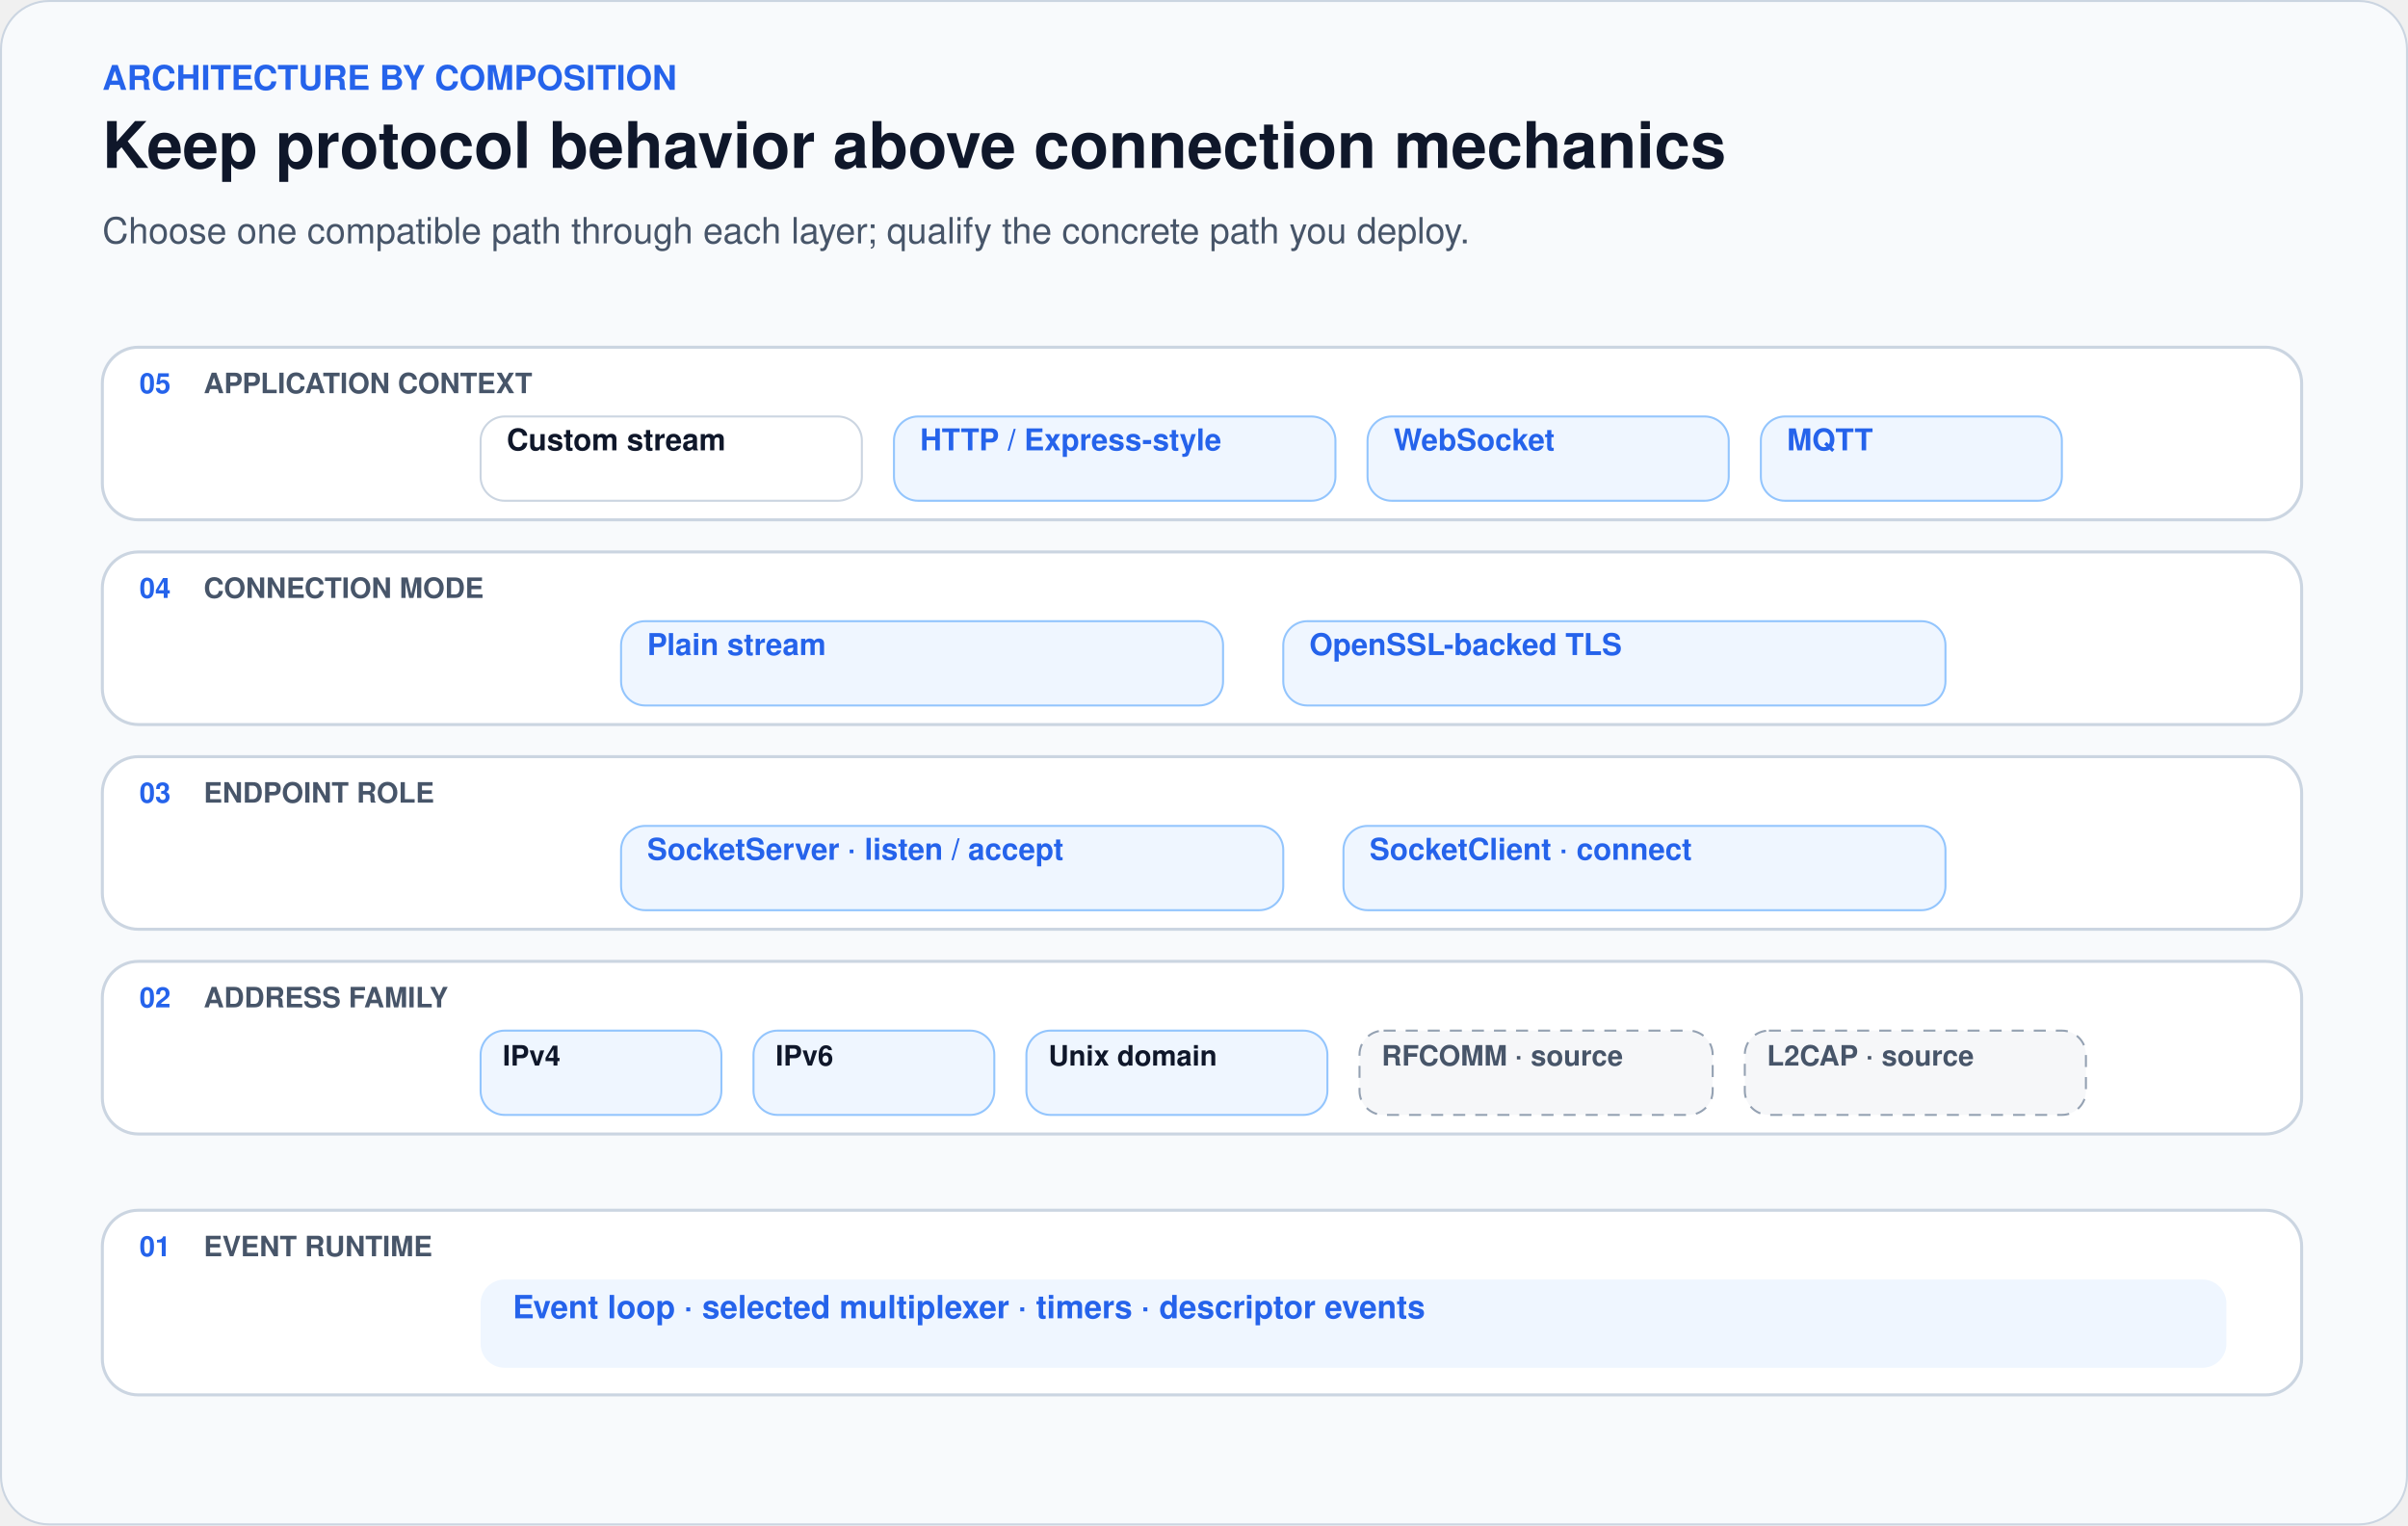
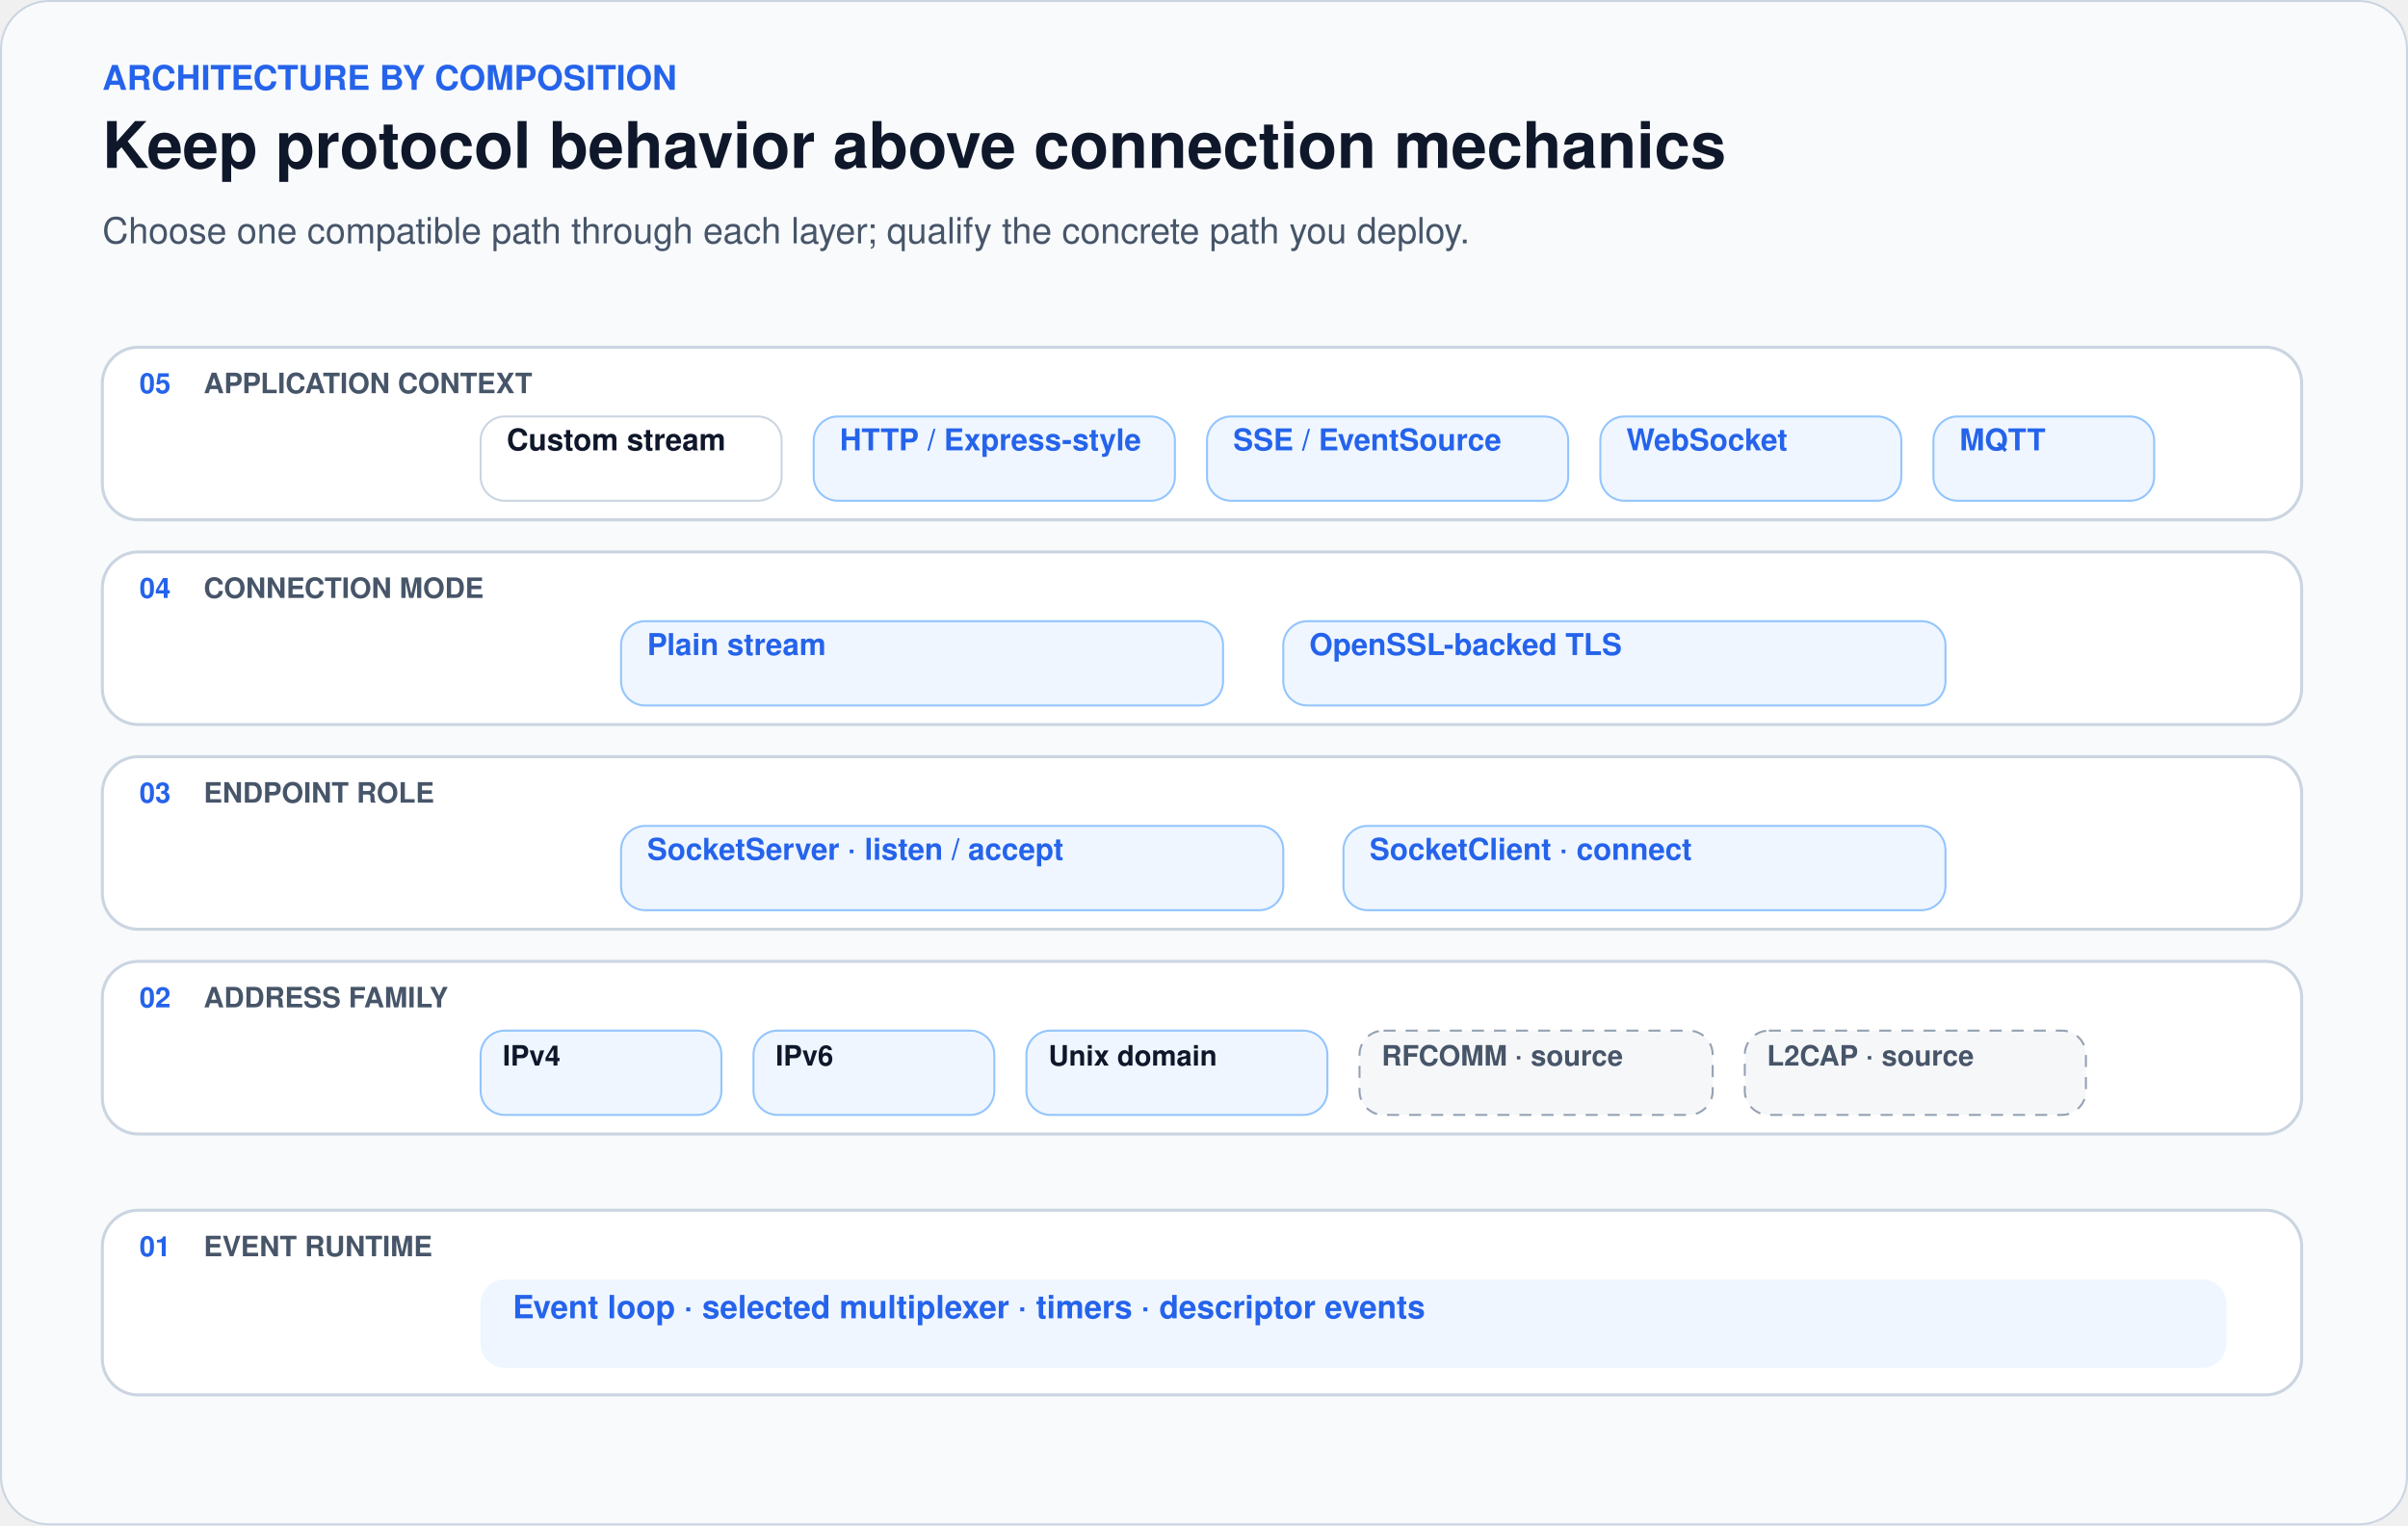
<svg xmlns="http://www.w3.org/2000/svg" viewBox="0 0 1200 760" role="img" aria-labelledby="title desc">
  <rect x="0.5" y="0.5" width="1199" height="759" rx="24" fill="#F8FAFC" stroke="#CBD5E1" />
  <text x="51" y="37" fill="#2563EB" font-family="-apple-system,BlinkMacSystemFont,'Segoe UI',Helvetica,Arial,sans-serif" font-size="17" font-weight="600" text-anchor="start" dominant-baseline="hanging">ARCHITECTURE BY COMPOSITION</text>
  <text x="51" y="69" fill="#0F172A" font-family="-apple-system,BlinkMacSystemFont,'Segoe UI',Helvetica,Arial,sans-serif" font-size="32" font-weight="700" text-anchor="start" dominant-baseline="hanging">Keep protocol behavior above connection mechanics</text>
  <text x="51" y="113" fill="#475569" font-family="-apple-system,BlinkMacSystemFont,'Segoe UI',Helvetica,Arial,sans-serif" font-size="18" font-weight="400" text-anchor="start" dominant-baseline="hanging">Choose one compatible path through each layer; qualify the concrete path you deploy.</text>
  <rect x="51" y="173" width="1096" height="86" rx="18" fill="#fff" stroke="#CBD5E1" stroke-width="1.5" />
  <text x="69.5" y="189.5" fill="#2563EB" font-family="-apple-system,BlinkMacSystemFont,'Segoe UI',Helvetica,Arial,sans-serif" font-size="14" font-weight="600" text-anchor="start" dominant-baseline="hanging">05</text>
  <text x="101.5" y="189.5" fill="#475569" font-family="-apple-system,BlinkMacSystemFont,'Segoe UI',Helvetica,Arial,sans-serif" font-size="14" font-weight="600" text-anchor="start" dominant-baseline="hanging">APPLICATION CONTEXT</text>
-   <rect x="239.5" y="207.5" width="190" height="42" rx="12" fill="#FFFFFF" stroke="#CBD5E1" stroke-width="1" />
+   <rect x="239.5" y="207.5" width="150" height="42" rx="12" fill="#FFFFFF" stroke="#CBD5E1" stroke-width="1" />
  <text x="252.5" y="217.5" fill="#0F172A" font-family="-apple-system,BlinkMacSystemFont,'Segoe UI',Helvetica,Arial,sans-serif" font-size="15" font-weight="600" text-anchor="start" dominant-baseline="hanging">Custom stream</text>
-   <rect x="445.5" y="207.5" width="220" height="42" rx="12" fill="#EFF6FF" stroke="#93C5FD" stroke-width="1" />
-   <text x="458.5" y="217.5" fill="#2563EB" font-family="-apple-system,BlinkMacSystemFont,'Segoe UI',Helvetica,Arial,sans-serif" font-size="15" font-weight="600" text-anchor="start" dominant-baseline="hanging">HTTP / Express-style</text>
-   <rect x="681.5" y="207.5" width="180" height="42" rx="12" fill="#EFF6FF" stroke="#93C5FD" stroke-width="1" />
-   <text x="694.5" y="217.5" fill="#2563EB" font-family="-apple-system,BlinkMacSystemFont,'Segoe UI',Helvetica,Arial,sans-serif" font-size="15" font-weight="600" text-anchor="start" dominant-baseline="hanging">WebSocket</text>
-   <rect x="877.5" y="207.5" width="150" height="42" rx="12" fill="#EFF6FF" stroke="#93C5FD" stroke-width="1" />
-   <text x="890.5" y="217.5" fill="#2563EB" font-family="-apple-system,BlinkMacSystemFont,'Segoe UI',Helvetica,Arial,sans-serif" font-size="15" font-weight="600" text-anchor="start" dominant-baseline="hanging">MQTT</text>
+   <rect x="405.5" y="207.5" width="180" height="42" rx="12" fill="#EFF6FF" stroke="#93C5FD" stroke-width="1" />
+   <text x="418.5" y="217.5" fill="#2563EB" font-family="-apple-system,BlinkMacSystemFont,'Segoe UI',Helvetica,Arial,sans-serif" font-size="15" font-weight="600" text-anchor="start" dominant-baseline="hanging">HTTP / Express-style</text>
+   <rect x="601.5" y="207.5" width="180" height="42" rx="12" fill="#EFF6FF" stroke="#93C5FD" stroke-width="1" />
+   <text x="614.5" y="217.5" fill="#2563EB" font-family="-apple-system,BlinkMacSystemFont,'Segoe UI',Helvetica,Arial,sans-serif" font-size="15" font-weight="600" text-anchor="start" dominant-baseline="hanging">SSE / EventSource</text>
+   <rect x="797.5" y="207.5" width="150" height="42" rx="12" fill="#EFF6FF" stroke="#93C5FD" stroke-width="1" />
+   <text x="810.5" y="217.5" fill="#2563EB" font-family="-apple-system,BlinkMacSystemFont,'Segoe UI',Helvetica,Arial,sans-serif" font-size="15" font-weight="600" text-anchor="start" dominant-baseline="hanging">WebSocket</text>
+   <rect x="963.5" y="207.5" width="110" height="42" rx="12" fill="#EFF6FF" stroke="#93C5FD" stroke-width="1" />
+   <text x="976.5" y="217.5" fill="#2563EB" font-family="-apple-system,BlinkMacSystemFont,'Segoe UI',Helvetica,Arial,sans-serif" font-size="15" font-weight="600" text-anchor="start" dominant-baseline="hanging">MQTT</text>
  <rect x="51" y="275" width="1096" height="86" rx="18" fill="#fff" stroke="#CBD5E1" stroke-width="1.5" />
  <text x="69.5" y="291.5" fill="#2563EB" font-family="-apple-system,BlinkMacSystemFont,'Segoe UI',Helvetica,Arial,sans-serif" font-size="14" font-weight="600" text-anchor="start" dominant-baseline="hanging">04</text>
  <text x="101.5" y="291.5" fill="#475569" font-family="-apple-system,BlinkMacSystemFont,'Segoe UI',Helvetica,Arial,sans-serif" font-size="14" font-weight="600" text-anchor="start" dominant-baseline="hanging">CONNECTION MODE</text>
  <rect x="309.5" y="309.5" width="300" height="42" rx="12" fill="#EFF6FF" stroke="#93C5FD" stroke-width="1" />
  <text x="322.5" y="319.5" fill="#2563EB" font-family="-apple-system,BlinkMacSystemFont,'Segoe UI',Helvetica,Arial,sans-serif" font-size="15" font-weight="600" text-anchor="start" dominant-baseline="hanging">Plain stream</text>
  <rect x="639.5" y="309.5" width="330" height="42" rx="12" fill="#EFF6FF" stroke="#93C5FD" stroke-width="1" />
  <text x="652.5" y="319.5" fill="#2563EB" font-family="-apple-system,BlinkMacSystemFont,'Segoe UI',Helvetica,Arial,sans-serif" font-size="15" font-weight="600" text-anchor="start" dominant-baseline="hanging">OpenSSL-backed TLS</text>
  <rect x="51" y="377" width="1096" height="86" rx="18" fill="#fff" stroke="#CBD5E1" stroke-width="1.5" />
  <text x="69.5" y="393.5" fill="#2563EB" font-family="-apple-system,BlinkMacSystemFont,'Segoe UI',Helvetica,Arial,sans-serif" font-size="14" font-weight="600" text-anchor="start" dominant-baseline="hanging">03</text>
  <text x="101.5" y="393.5" fill="#475569" font-family="-apple-system,BlinkMacSystemFont,'Segoe UI',Helvetica,Arial,sans-serif" font-size="14" font-weight="600" text-anchor="start" dominant-baseline="hanging">ENDPOINT ROLE</text>
  <rect x="309.5" y="411.5" width="330" height="42" rx="12" fill="#EFF6FF" stroke="#93C5FD" stroke-width="1" />
  <text x="322.5" y="421.5" fill="#2563EB" font-family="-apple-system,BlinkMacSystemFont,'Segoe UI',Helvetica,Arial,sans-serif" font-size="15" font-weight="600" text-anchor="start" dominant-baseline="hanging">SocketServer · listen / accept</text>
  <rect x="669.5" y="411.5" width="300" height="42" rx="12" fill="#EFF6FF" stroke="#93C5FD" stroke-width="1" />
  <text x="682.5" y="421.5" fill="#2563EB" font-family="-apple-system,BlinkMacSystemFont,'Segoe UI',Helvetica,Arial,sans-serif" font-size="15" font-weight="600" text-anchor="start" dominant-baseline="hanging">SocketClient · connect</text>
  <rect x="51" y="479" width="1096" height="86" rx="18" fill="#fff" stroke="#CBD5E1" stroke-width="1.5" />
  <text x="69.5" y="495.5" fill="#2563EB" font-family="-apple-system,BlinkMacSystemFont,'Segoe UI',Helvetica,Arial,sans-serif" font-size="14" font-weight="600" text-anchor="start" dominant-baseline="hanging">02</text>
  <text x="101.5" y="495.5" fill="#475569" font-family="-apple-system,BlinkMacSystemFont,'Segoe UI',Helvetica,Arial,sans-serif" font-size="14" font-weight="600" text-anchor="start" dominant-baseline="hanging">ADDRESS FAMILY</text>
  <rect x="239.5" y="513.5" width="120" height="42" rx="12" fill="#EFF6FF" stroke="#93C5FD" stroke-width="1" />
  <text x="250.5" y="524.5" fill="#0F172A" font-family="-apple-system,BlinkMacSystemFont,'Segoe UI',Helvetica,Arial,sans-serif" font-size="14" font-weight="600" text-anchor="start" dominant-baseline="hanging">IPv4</text>
  <rect x="375.5" y="513.5" width="120" height="42" rx="12" fill="#EFF6FF" stroke="#93C5FD" stroke-width="1" />
  <text x="386.5" y="524.5" fill="#0F172A" font-family="-apple-system,BlinkMacSystemFont,'Segoe UI',Helvetica,Arial,sans-serif" font-size="14" font-weight="600" text-anchor="start" dominant-baseline="hanging">IPv6</text>
  <rect x="511.5" y="513.5" width="150" height="42" rx="12" fill="#EFF6FF" stroke="#93C5FD" stroke-width="1" />
  <text x="522.5" y="524.5" fill="#0F172A" font-family="-apple-system,BlinkMacSystemFont,'Segoe UI',Helvetica,Arial,sans-serif" font-size="14" font-weight="600" text-anchor="start" dominant-baseline="hanging">Unix domain</text>
  <rect x="677.5" y="513.5" width="176" height="42" rx="12" fill="#F6F7F9" stroke="#94A1B2" stroke-width="1" stroke-dasharray="6 5" />
  <text x="688.5" y="524.5" fill="#475569" font-family="-apple-system,BlinkMacSystemFont,'Segoe UI',Helvetica,Arial,sans-serif" font-size="14" font-weight="600" text-anchor="start" dominant-baseline="hanging">RFCOMM · source</text>
  <rect x="869.5" y="513.5" width="170" height="42" rx="12" fill="#F6F7F9" stroke="#94A1B2" stroke-width="1" stroke-dasharray="6 5" />
  <text x="880.5" y="524.5" fill="#475569" font-family="-apple-system,BlinkMacSystemFont,'Segoe UI',Helvetica,Arial,sans-serif" font-size="14" font-weight="600" text-anchor="start" dominant-baseline="hanging">L2CAP · source</text>
  <rect x="51" y="603" width="1096" height="92" rx="18" fill="#fff" stroke="#CBD5E1" stroke-width="1.5" />
  <text x="69.5" y="619.5" fill="#2563EB" font-family="-apple-system,BlinkMacSystemFont,'Segoe UI',Helvetica,Arial,sans-serif" font-size="14" font-weight="600" text-anchor="start" dominant-baseline="hanging">01</text>
  <text x="101.5" y="619.5" fill="#475569" font-family="-apple-system,BlinkMacSystemFont,'Segoe UI',Helvetica,Arial,sans-serif" font-size="14" font-weight="600" text-anchor="start" dominant-baseline="hanging">EVENT RUNTIME</text>
  <rect x="239.5" y="637.5" width="870" height="44" rx="12" fill="#EFF6FF" />
  <text x="255.5" y="649.5" fill="#2563EB" font-family="-apple-system,BlinkMacSystemFont,'Segoe UI',Helvetica,Arial,sans-serif" font-size="16" font-weight="600" text-anchor="start" dominant-baseline="hanging">Event loop · selected multiplexer · timers · descriptor events</text>
</svg>
